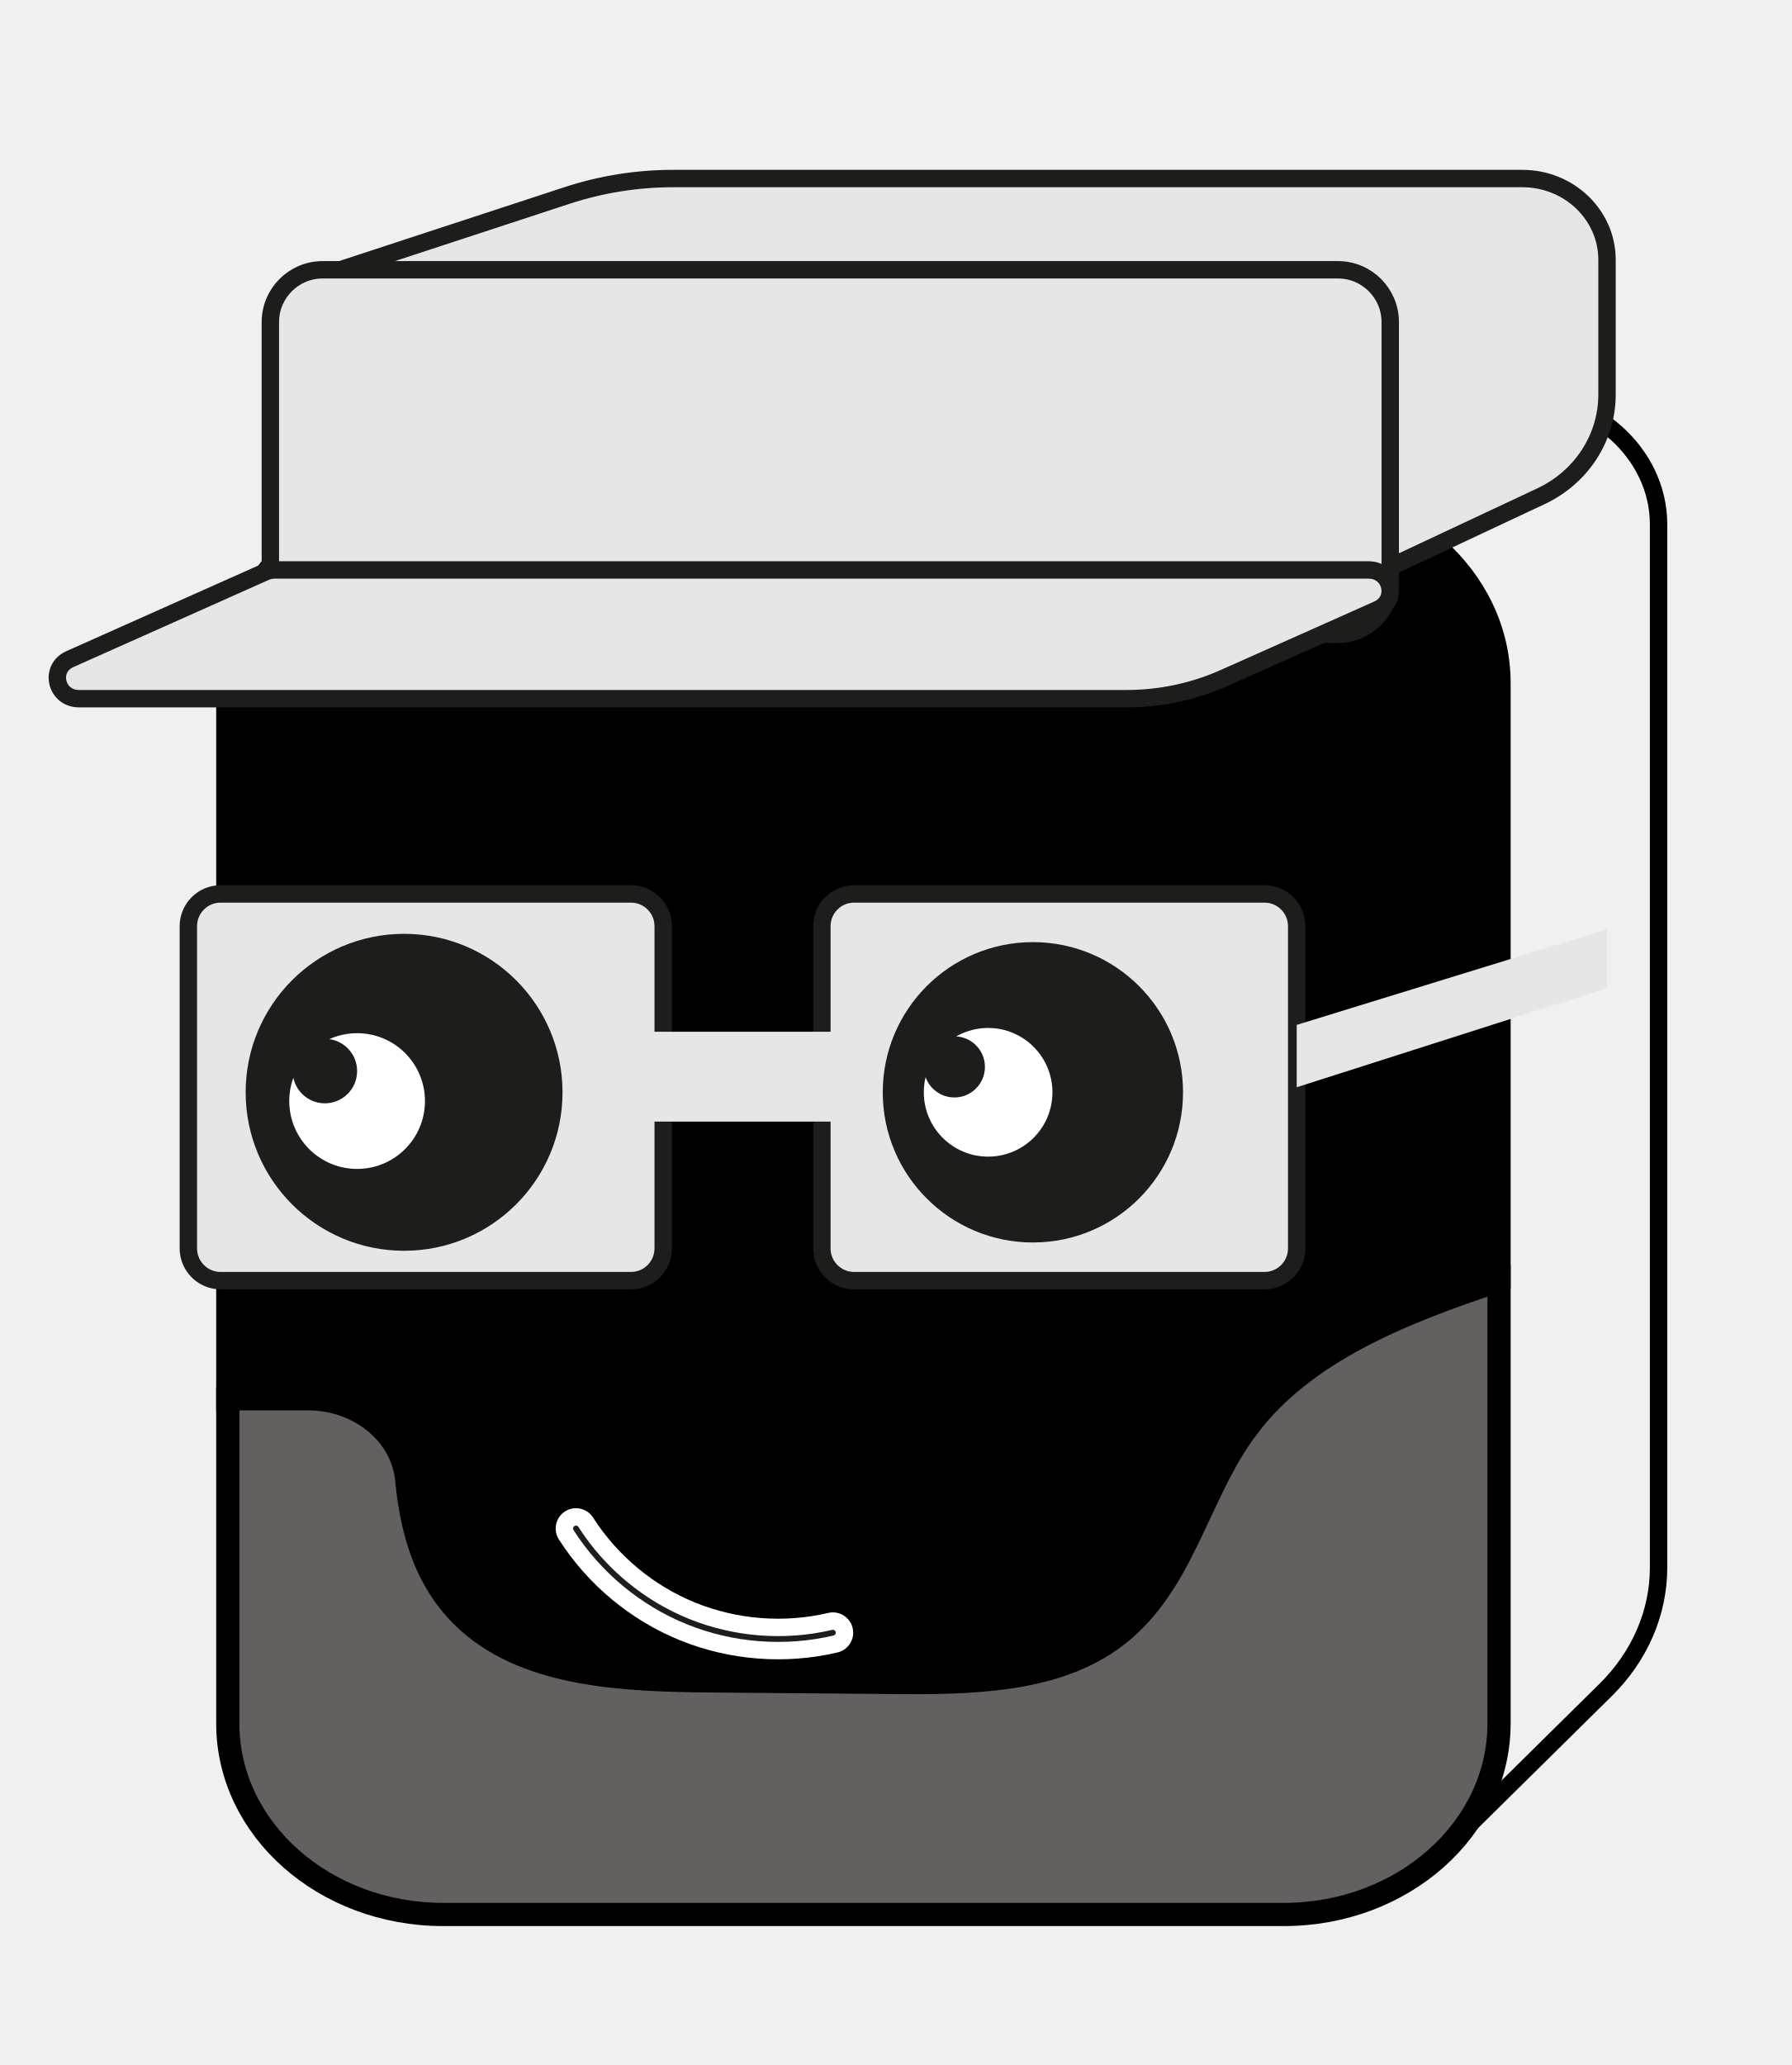
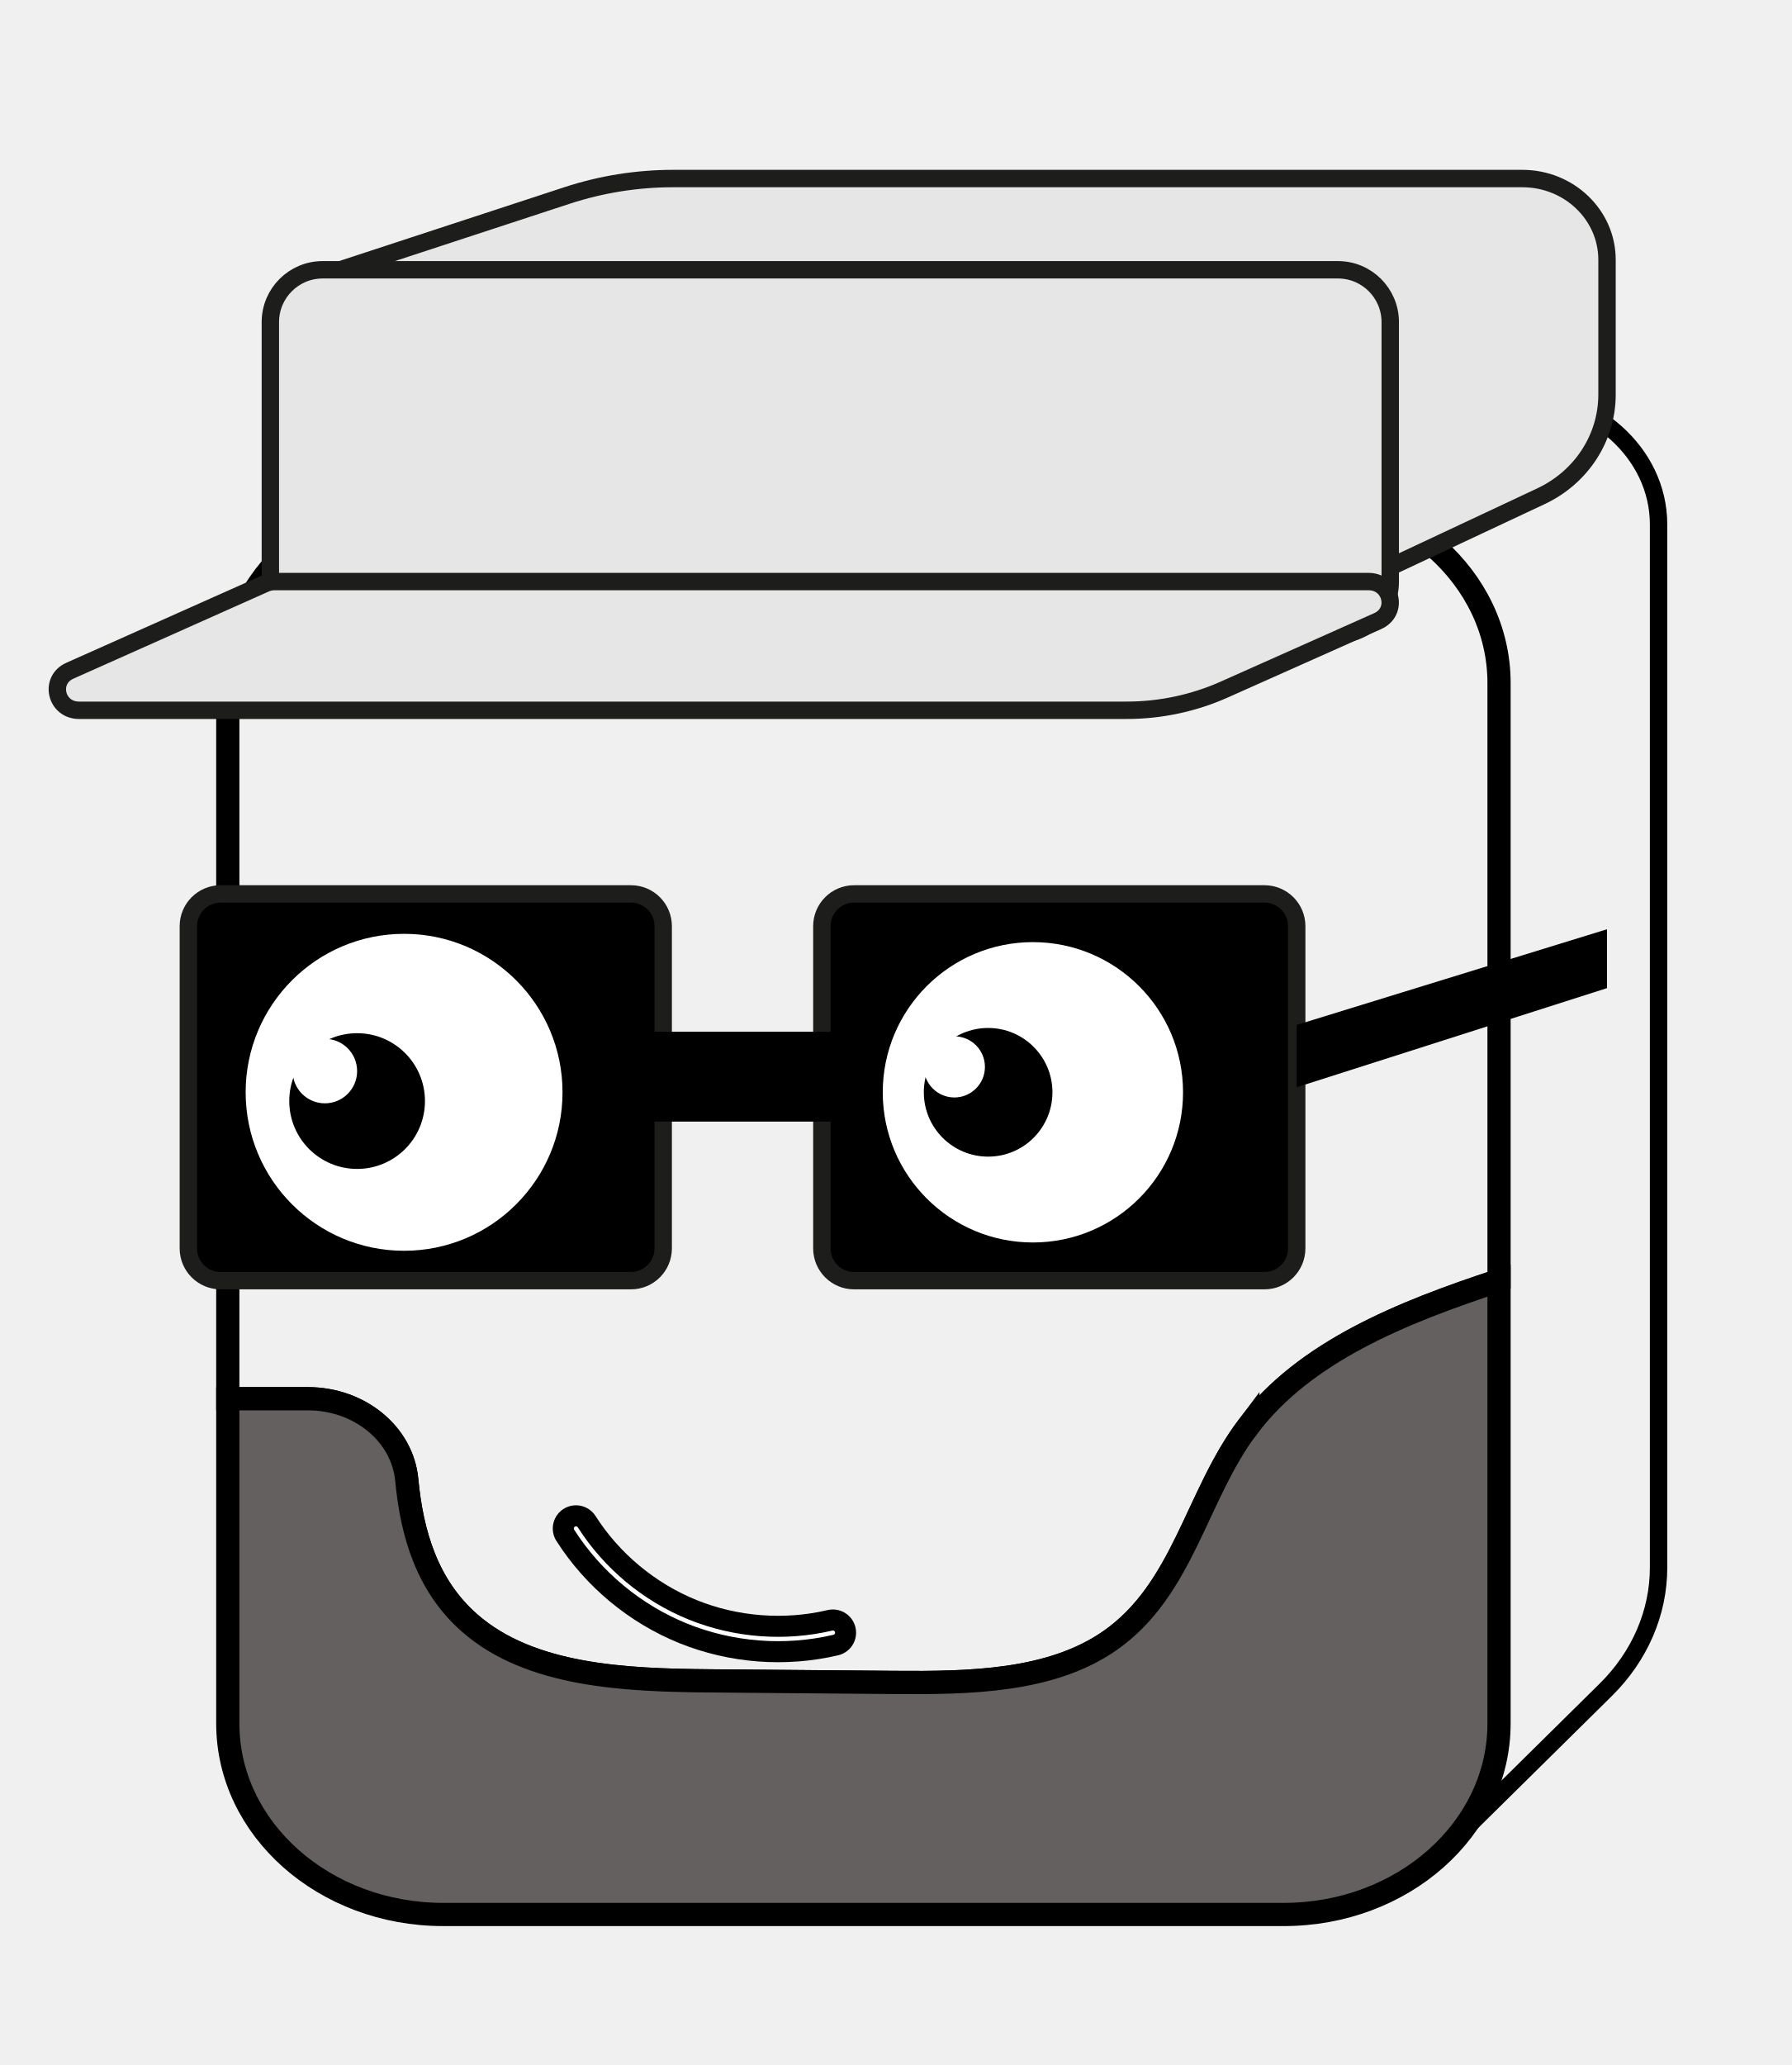
<svg xmlns="http://www.w3.org/2000/svg" id="Layer_1" width="309" height="356" viewBox="0 0 309 356">
  <defs>
-     <style>.cls-1,.cls-2,.cls-3,.cls-4,.cls-5,.cls-6,.cls-7{stroke-miterlimit:10;}.cls-1,.cls-2,.cls-5{stroke:#000;}.cls-1,.cls-3,.cls-4,.cls-6{fill:none;}.cls-1,.cls-7{stroke-width:3px;}.cls-8,.cls-7{fill:#e6e6e6;}.cls-9{fill:#fff;}.cls-10{fill:#1d1d1b;}.cls-2{fill:#646060;}.cls-2,.cls-5{stroke-width:4px;}.cls-3{stroke:#fff;stroke-width:7px;}.cls-3,.cls-4{stroke-linecap:round;}.cls-4,.cls-6,.cls-7{stroke:#1d1d1b;}</style>
+     <style>.cls-1,.cls-2,.cls-3,.cls-4,.cls-5,.cls-6,.cls-7,.cls-8{stroke-miterlimit:10;}.cls-1,.cls-2,.cls-7{stroke-width:3px;}.cls-1,.cls-3,.cls-4,.cls-5{stroke:#000;}.cls-1,.cls-4,.cls-5,.cls-6,.cls-8{fill:none;}.cls-2,.cls-6,.cls-7{stroke:#1d1d1b;}.cls-9{fill:#fff;}.cls-3{fill:#646060;}.cls-3,.cls-5{stroke-width:4px;}.cls-4{stroke-width:8px;}.cls-4,.cls-8{stroke-linecap:round;}.cls-7{fill:#e6e6e6;}.cls-8{stroke:#fff;stroke-width:.75px;}</style>
  </defs>
  <g>
    <path class="cls-5" d="M70.14,255.12c.88,9.32,3.53,18.28,10.86,24.69,10.46,9.16,26.75,9.84,41.45,9.96,10.57,.09,21.13,.18,31.7,.27,12.96,.11,27.02-.1,37.22-7.19,12.69-8.82,14.86-24.99,23.81-36.89,9.77-12.98,26.6-19.74,43.31-25.23V117.75c0-18.19-16.62-32.93-37.12-32.93H76.4c-20.5,0-37.12,14.74-37.12,32.93v123.38h13.78c8.94-.02,16.34,6.08,17.08,13.98Z" />
-     <path class="cls-2" d="M215.18,245.97c-8.95,11.89-11.12,28.06-23.81,36.89-10.2,7.09-24.26,7.3-37.22,7.19-10.57-.09-21.13-.18-31.7-.27-14.7-.13-30.99-.81-41.45-9.96-7.33-6.42-9.98-15.37-10.86-24.69-.74-7.9-8.14-14-17.08-13.99h-13.78v55.98c0,18.19,16.62,32.93,37.12,32.93H221.37c20.5,0,37.12-14.74,37.12-32.93v-76.35c-16.71,5.49-33.54,12.25-43.31,25.23Z" />
+     <path class="cls-3" d="M215.18,245.97c-8.95,11.89-11.12,28.06-23.81,36.89-10.2,7.09-24.26,7.3-37.22,7.19-10.57-.09-21.13-.18-31.7-.27-14.7-.13-30.99-.81-41.45-9.96-7.33-6.42-9.98-15.37-10.86-24.69-.74-7.9-8.14-14-17.08-13.99h-13.78v55.98c0,18.19,16.62,32.93,37.12,32.93H221.37c20.5,0,37.12-14.74,37.12-32.93v-76.35c-16.71,5.49-33.54,12.25-43.31,25.23Z" />
  </g>
  <path class="cls-1" d="M247.93,68h12.79c13.96,0,25.28,10.04,25.28,22.42v179.82c0,7.78-3.24,15.29-9.11,21.08l-30.37,29.98" />
  <path class="cls-6" d="M66.18,91.25l67.15-21.01c5.94-1.48,12.04-2.23,18.17-2.23h61.37" />
-   <rect class="cls-7" x="141.72" y="154.11" width="81.88" height="66.67" rx="5.56" ry="5.56" />
-   <rect class="cls-7" x="32.48" y="154.11" width="81.88" height="66.67" rx="5.56" ry="5.56" />
-   <rect class="cls-8" x="105.6" y="177.87" width="46.48" height="15.49" />
-   <polygon class="cls-8" points="223.6 176.69 277.11 160.2 277.11 170.35 223.6 187.44 223.6 176.69" />
-   <path class="cls-3" d="M99.32,263.51c4.57,7.16,11.41,12.85,19.29,16.04s16.74,3.87,25.01,1.92" />
+   <rect class="cls-2" x="141.72" y="154.11" width="81.88" height="66.67" rx="5.56" ry="5.56" />
+   <rect class="cls-2" x="32.48" y="154.11" width="81.88" height="66.67" rx="5.56" ry="5.56" />
+   <rect x="105.6" y="177.87" width="46.48" height="15.49" />
+   <polygon points="223.6 176.69 277.11 160.2 277.11 170.35 223.6 187.44 223.6 176.69" />
+   <path class="cls-4" d="M99.32,263.51c4.57,7.16,11.41,12.85,19.29,16.04s16.74,3.87,25.01,1.92" />
  <path class="cls-7" d="M239.72,97.75l26-12.2c6.97-3.27,11.39-10.07,11.39-17.52v-23.24c0-7.74-6.54-14.01-14.6-14.01H116.07c-6.22,0-12.4,.99-18.29,2.92l-39.07,12.81" />
  <rect class="cls-7" x="46.62" y="46.51" width="193.11" height="62.84" rx="9.02" ry="9.02" />
-   <path class="cls-7" d="M235.99,98.26H47.34c-.54,0-1.08,.11-1.57,.33l-33.72,15.04c-3.62,1.61-2.42,6.82,1.57,6.82H194.28c5.81,0,11.55-1.22,16.82-3.57l26.46-11.8c3.62-1.61,2.42-6.82-1.57-6.82Z" />
-   <path class="cls-4" d="M99.32,263.51c4.57,7.16,11.41,12.85,19.29,16.04s16.74,3.87,25.01,1.92" />
-   <circle class="cls-10" cx="69.68" cy="188.31" r="27.32" />
-   <circle class="cls-10" cx="178.11" cy="188.31" r="25.89" />
-   <circle class="cls-9" cx="61.58" cy="189.82" r="11.7" />
-   <circle class="cls-9" cx="170.39" cy="188.31" r="11.09" />
-   <circle class="cls-10" cx="56.02" cy="184.65" r="5.56" />
-   <circle class="cls-10" cx="164.57" cy="183.93" r="5.27" />
+   <path class="cls-7" d="M235.99,100.26H47.34c-.54,0-1.08,.11-1.57,.33l-33.72,15.04c-3.62,1.61-2.42,6.82,1.57,6.82H194.28c5.81,0,11.55-1.22,16.82-3.57l26.46-11.8c3.62-1.61,2.42-6.82-1.57-6.82Z" />
+   <path class="cls-8" d="M99.32,263.51c4.57,7.16,11.41,12.85,19.29,16.04s16.74,3.87,25.01,1.92" />
+   <circle class="cls-9" cx="69.68" cy="188.31" r="27.32" />
+   <circle class="cls-9" cx="178.11" cy="188.31" r="25.89" />
+   <circle cx="61.58" cy="189.82" r="11.7" />
+   <circle cx="170.39" cy="188.31" r="11.09" />
+   <circle class="cls-9" cx="56.02" cy="184.65" r="5.56" />
+   <circle class="cls-9" cx="164.57" cy="183.93" r="5.27" />
</svg>
